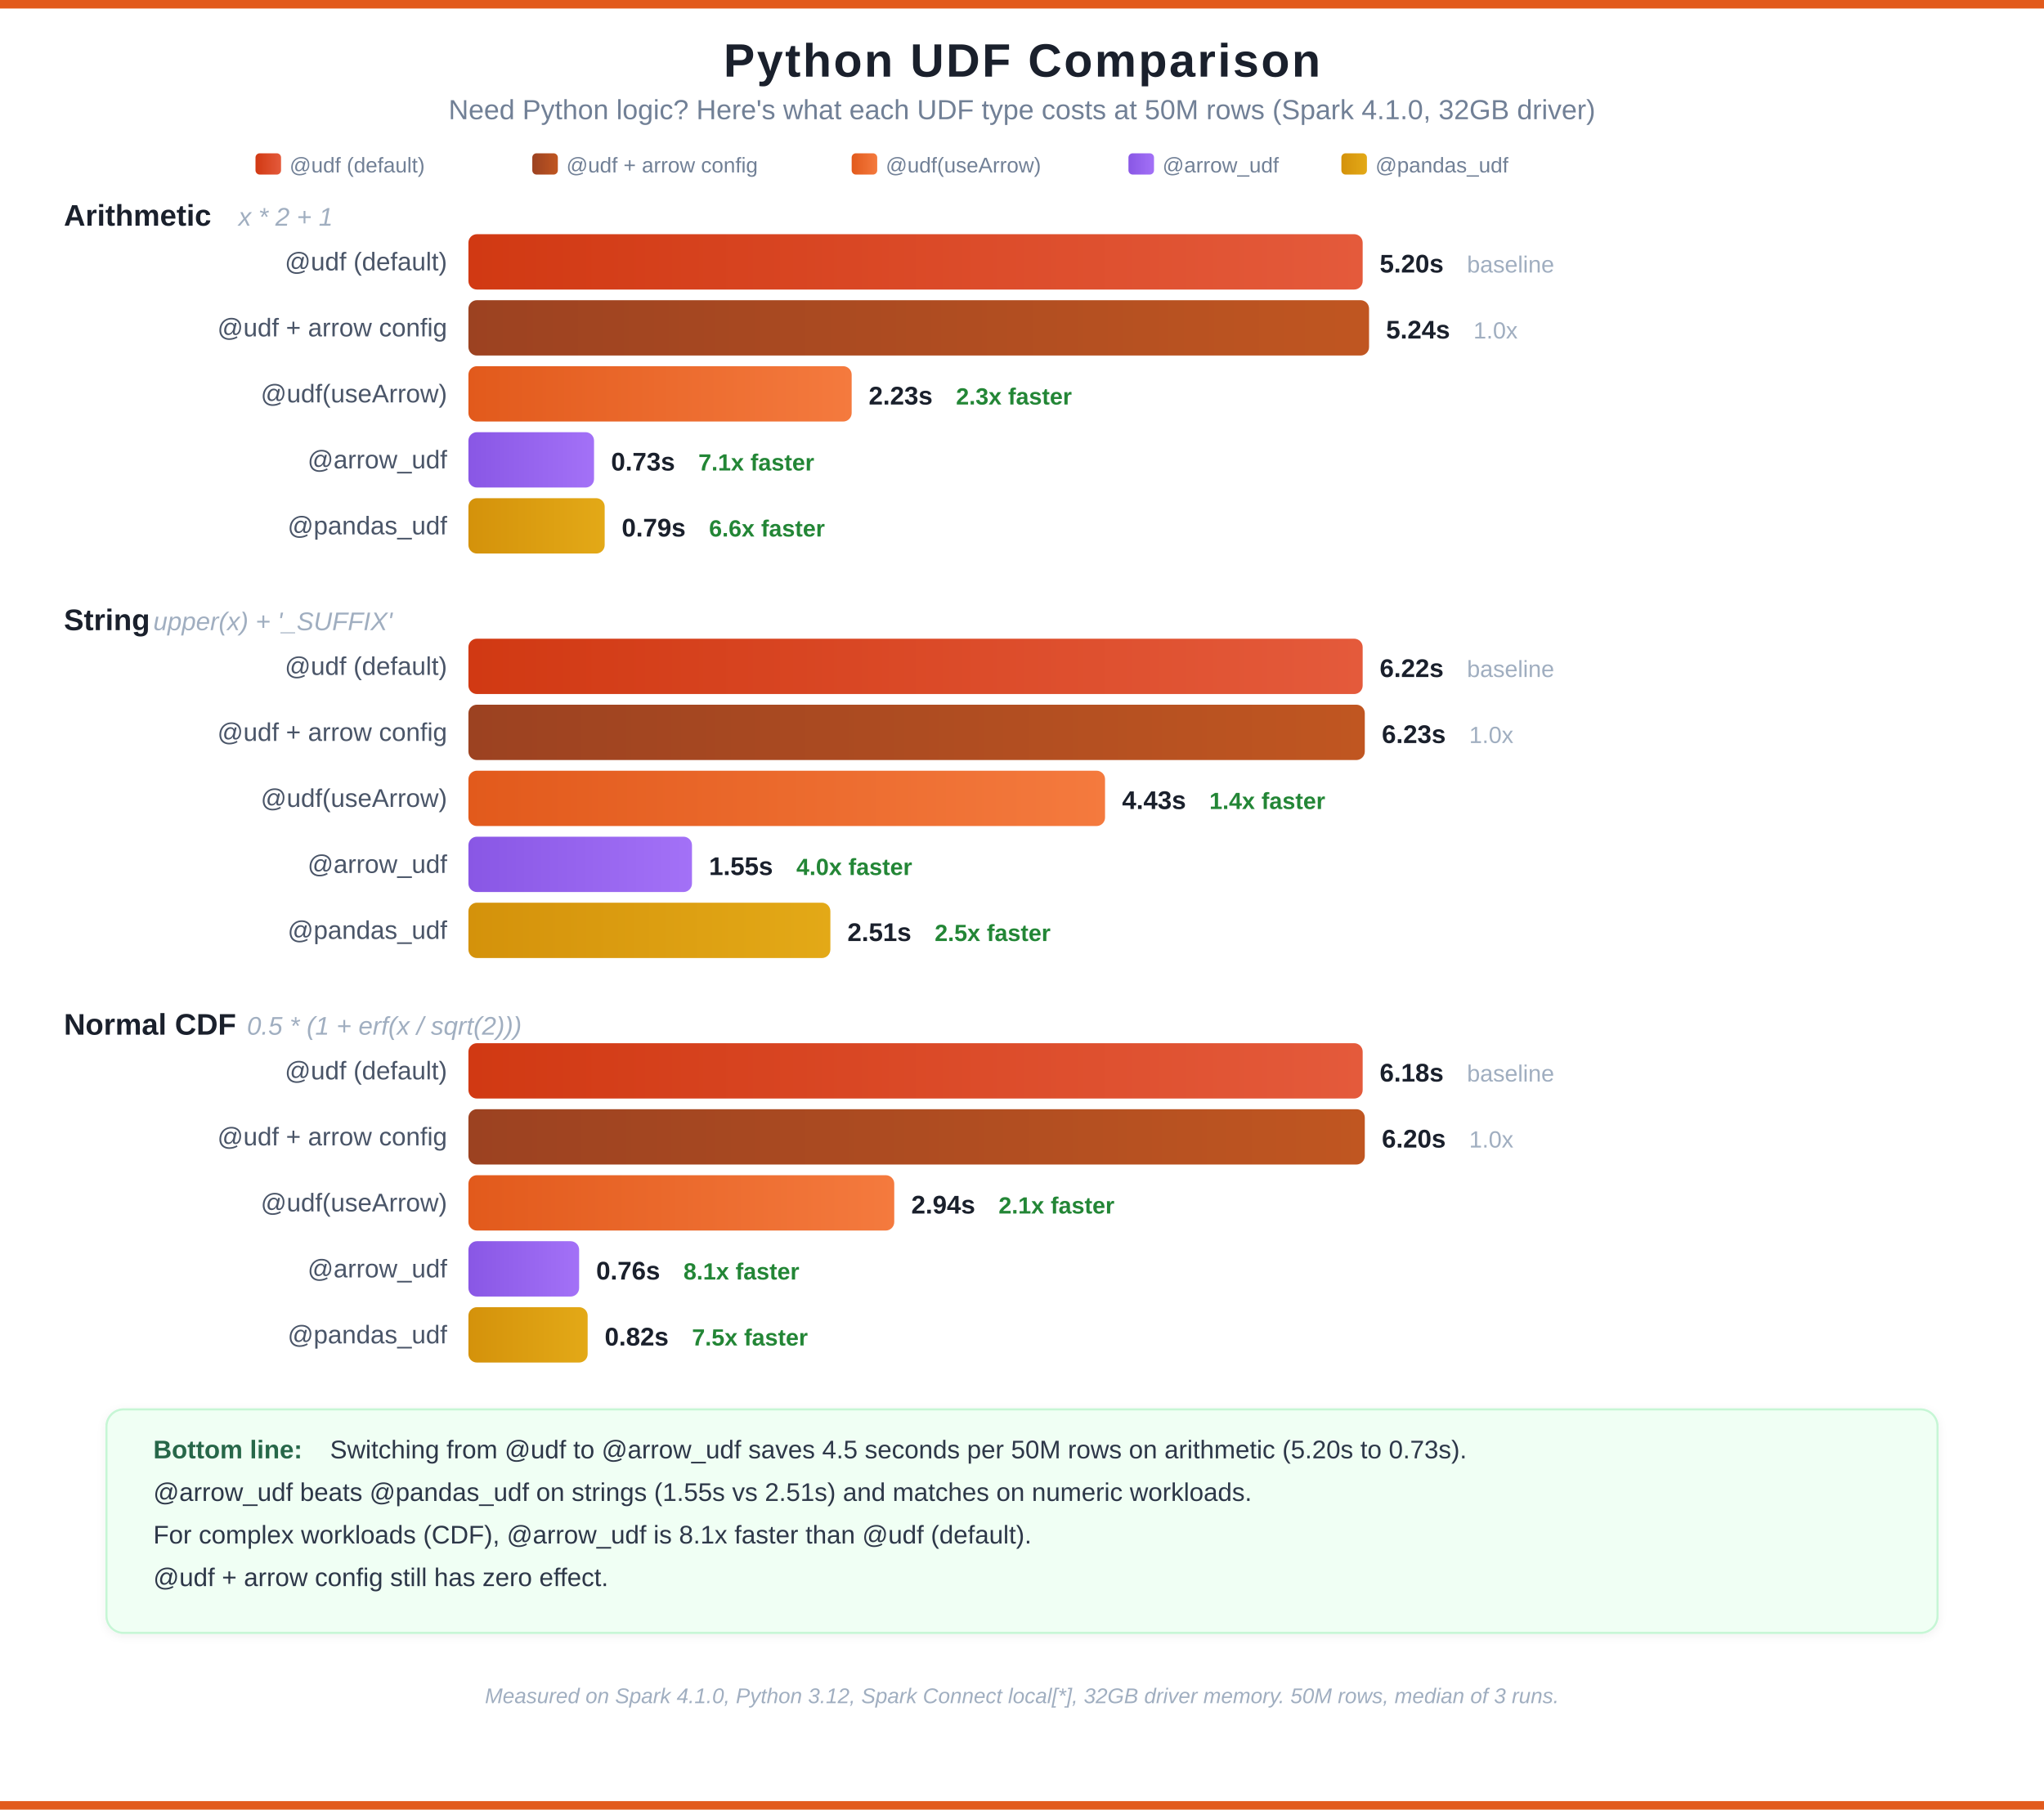
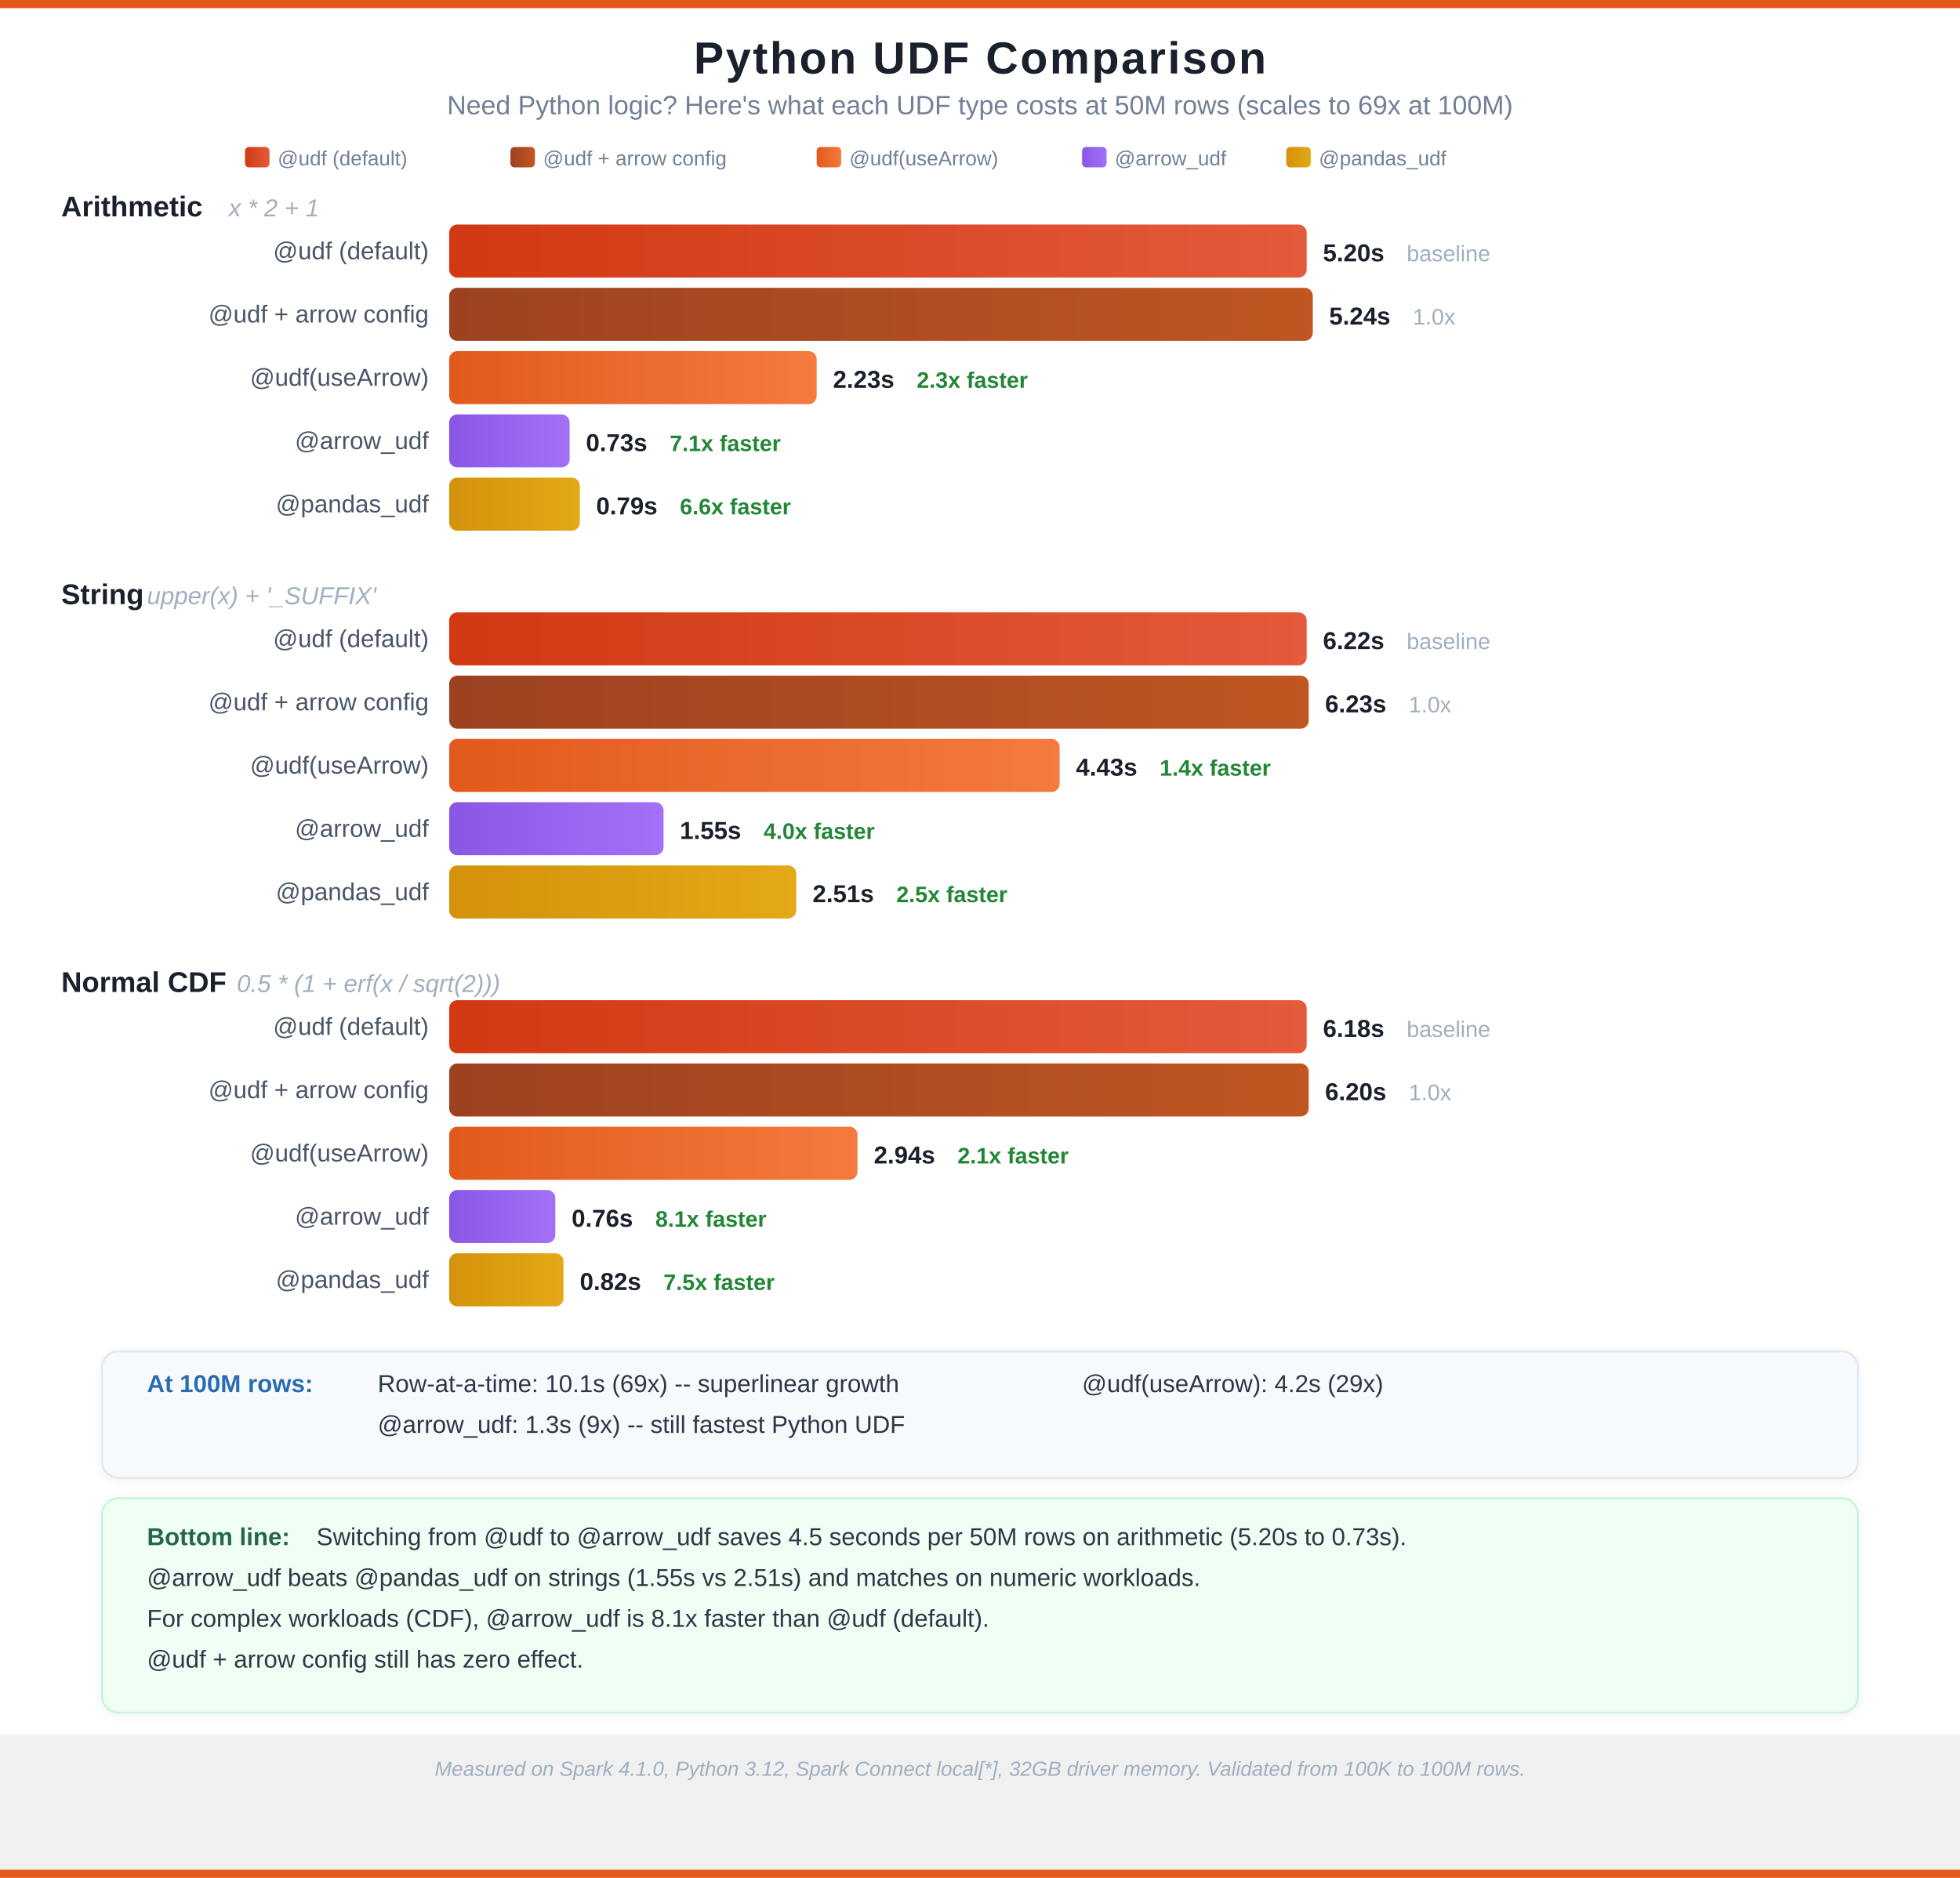
- <svg xmlns="http://www.w3.org/2000/svg" viewBox="0 0 960 850" font-family="'Segoe UI', Arial, Helvetica, sans-serif">
+ <svg xmlns="http://www.w3.org/2000/svg" viewBox="0 0 960 920" font-family="'Segoe UI', Arial, Helvetica, sans-serif">
  <defs>
    <linearGradient id="bar-pickle" x1="0" x2="1" y1="0" y2="0">
      <stop offset="0%" stop-color="#D13913" />
      <stop offset="100%" stop-color="#E45A3B" />
    </linearGradient>
    <linearGradient id="bar-arrowopt" x1="0" x2="1" y1="0" y2="0">
      <stop offset="0%" stop-color="#9C4221" />
      <stop offset="100%" stop-color="#C05621" />
    </linearGradient>
    <linearGradient id="bar-arrow" x1="0" x2="1" y1="0" y2="0">
      <stop offset="0%" stop-color="#E25A1C" />
      <stop offset="100%" stop-color="#F47A3E" />
    </linearGradient>
    <linearGradient id="bar-arrowudf" x1="0" x2="1" y1="0" y2="0">
      <stop offset="0%" stop-color="#8957e5" />
      <stop offset="100%" stop-color="#a371f7" />
    </linearGradient>
    <linearGradient id="bar-pandas" x1="0" x2="1" y1="0" y2="0">
      <stop offset="0%" stop-color="#d4920b" />
      <stop offset="100%" stop-color="#e3a917" />
    </linearGradient>
    <filter id="shadow">
      <feDropShadow dx="0" dy="1" stdDeviation="2" flood-opacity="0.06" />
    </filter>
  </defs>
  <rect width="960" height="850" fill="#FFFFFF" />
  <rect x="0" y="0" width="960" height="4" fill="#E25A1C" />
  <text x="480" y="36" font-size="22" fill="#1A202C" text-anchor="middle" font-weight="bold" letter-spacing="1">Python UDF Comparison</text>
-   <text x="480" y="56" font-size="13" fill="#718096" text-anchor="middle">Need Python logic? Here's what each UDF type costs at 50M rows (Spark 4.1.0, 32GB driver)</text>
+   <text x="480" y="56" font-size="13" fill="#718096" text-anchor="middle">Need Python logic? Here's what each UDF type costs at 50M rows (scales to 69x at 100M)</text>
  <g transform="translate(120, 72)">
    <rect x="0" y="0" width="12" height="10" rx="2" fill="url(#bar-pickle)" />
    <text x="16" y="9" font-size="10" fill="#718096">@udf (default)</text>
    <rect x="130" y="0" width="12" height="10" rx="2" fill="url(#bar-arrowopt)" />
    <text x="146" y="9" font-size="10" fill="#718096">@udf + arrow config</text>
    <rect x="280" y="0" width="12" height="10" rx="2" fill="url(#bar-arrow)" />
    <text x="296" y="9" font-size="10" fill="#718096">@udf(useArrow)</text>
    <rect x="410" y="0" width="12" height="10" rx="2" fill="url(#bar-arrowudf)" />
    <text x="426" y="9" font-size="10" fill="#718096">@arrow_udf</text>
    <rect x="510" y="0" width="12" height="10" rx="2" fill="url(#bar-pandas)" />
    <text x="526" y="9" font-size="10" fill="#718096">@pandas_udf</text>
  </g>
  <g transform="translate(0, 92)">
    <text x="30" y="14" font-size="14" fill="#1A202C" font-weight="bold">Arithmetic</text>
    <text x="112" y="14" font-size="12" fill="#A0AEC0" font-style="italic">x * 2 + 1</text>
    <text x="210" y="35" font-size="12" fill="#4A5568" text-anchor="end">@udf (default)</text>
    <rect x="220" y="18" width="420" height="26" rx="4" fill="url(#bar-pickle)" />
    <text x="648" y="36" font-size="12" fill="#1A202C" font-weight="bold">5.20s</text>
    <text x="689" y="36" font-size="11" fill="#A0AEC0">baseline</text>
    <text x="210" y="66" font-size="12" fill="#4A5568" text-anchor="end">@udf + arrow config</text>
    <rect x="220" y="49" width="423" height="26" rx="4" fill="url(#bar-arrowopt)" />
    <text x="651" y="67" font-size="12" fill="#1A202C" font-weight="bold">5.24s</text>
    <text x="692" y="67" font-size="11" fill="#A0AEC0">1.0x</text>
    <text x="210" y="97" font-size="12" fill="#4A5568" text-anchor="end">@udf(useArrow)</text>
    <rect x="220" y="80" width="180" height="26" rx="4" fill="url(#bar-arrow)" />
    <text x="408" y="98" font-size="12" fill="#1A202C" font-weight="bold">2.23s</text>
    <text x="449" y="98" font-size="11" fill="#238636" font-weight="bold">2.3x faster</text>
    <text x="210" y="128" font-size="12" fill="#4A5568" text-anchor="end">@arrow_udf</text>
    <rect x="220" y="111" width="59" height="26" rx="4" fill="url(#bar-arrowudf)" />
    <text x="287" y="129" font-size="12" fill="#1A202C" font-weight="bold">0.73s</text>
    <text x="328" y="129" font-size="11" fill="#238636" font-weight="bold">7.1x faster</text>
    <text x="210" y="159" font-size="12" fill="#4A5568" text-anchor="end">@pandas_udf</text>
    <rect x="220" y="142" width="64" height="26" rx="4" fill="url(#bar-pandas)" />
    <text x="292" y="160" font-size="12" fill="#1A202C" font-weight="bold">0.79s</text>
    <text x="333" y="160" font-size="11" fill="#238636" font-weight="bold">6.6x faster</text>
  </g>
  <g transform="translate(0, 282)">
    <text x="30" y="14" font-size="14" fill="#1A202C" font-weight="bold">String</text>
    <text x="72" y="14" font-size="12" fill="#A0AEC0" font-style="italic">upper(x) + '_SUFFIX'</text>
    <text x="210" y="35" font-size="12" fill="#4A5568" text-anchor="end">@udf (default)</text>
    <rect x="220" y="18" width="420" height="26" rx="4" fill="url(#bar-pickle)" />
    <text x="648" y="36" font-size="12" fill="#1A202C" font-weight="bold">6.22s</text>
    <text x="689" y="36" font-size="11" fill="#A0AEC0">baseline</text>
    <text x="210" y="66" font-size="12" fill="#4A5568" text-anchor="end">@udf + arrow config</text>
    <rect x="220" y="49" width="421" height="26" rx="4" fill="url(#bar-arrowopt)" />
    <text x="649" y="67" font-size="12" fill="#1A202C" font-weight="bold">6.23s</text>
    <text x="690" y="67" font-size="11" fill="#A0AEC0">1.0x</text>
    <text x="210" y="97" font-size="12" fill="#4A5568" text-anchor="end">@udf(useArrow)</text>
    <rect x="220" y="80" width="299" height="26" rx="4" fill="url(#bar-arrow)" />
    <text x="527" y="98" font-size="12" fill="#1A202C" font-weight="bold">4.43s</text>
    <text x="568" y="98" font-size="11" fill="#238636" font-weight="bold">1.4x faster</text>
    <text x="210" y="128" font-size="12" fill="#4A5568" text-anchor="end">@arrow_udf</text>
    <rect x="220" y="111" width="105" height="26" rx="4" fill="url(#bar-arrowudf)" />
    <text x="333" y="129" font-size="12" fill="#1A202C" font-weight="bold">1.55s</text>
    <text x="374" y="129" font-size="11" fill="#238636" font-weight="bold">4.0x faster</text>
    <text x="210" y="159" font-size="12" fill="#4A5568" text-anchor="end">@pandas_udf</text>
    <rect x="220" y="142" width="170" height="26" rx="4" fill="url(#bar-pandas)" />
    <text x="398" y="160" font-size="12" fill="#1A202C" font-weight="bold">2.51s</text>
    <text x="439" y="160" font-size="11" fill="#238636" font-weight="bold">2.5x faster</text>
  </g>
  <g transform="translate(0, 472)">
    <text x="30" y="14" font-size="14" fill="#1A202C" font-weight="bold">Normal CDF</text>
    <text x="116" y="14" font-size="12" fill="#A0AEC0" font-style="italic">0.5 * (1 + erf(x / sqrt(2)))</text>
    <text x="210" y="35" font-size="12" fill="#4A5568" text-anchor="end">@udf (default)</text>
    <rect x="220" y="18" width="420" height="26" rx="4" fill="url(#bar-pickle)" />
    <text x="648" y="36" font-size="12" fill="#1A202C" font-weight="bold">6.18s</text>
    <text x="689" y="36" font-size="11" fill="#A0AEC0">baseline</text>
    <text x="210" y="66" font-size="12" fill="#4A5568" text-anchor="end">@udf + arrow config</text>
    <rect x="220" y="49" width="421" height="26" rx="4" fill="url(#bar-arrowopt)" />
    <text x="649" y="67" font-size="12" fill="#1A202C" font-weight="bold">6.20s</text>
    <text x="690" y="67" font-size="11" fill="#A0AEC0">1.0x</text>
    <text x="210" y="97" font-size="12" fill="#4A5568" text-anchor="end">@udf(useArrow)</text>
    <rect x="220" y="80" width="200" height="26" rx="4" fill="url(#bar-arrow)" />
    <text x="428" y="98" font-size="12" fill="#1A202C" font-weight="bold">2.94s</text>
    <text x="469" y="98" font-size="11" fill="#238636" font-weight="bold">2.1x faster</text>
    <text x="210" y="128" font-size="12" fill="#4A5568" text-anchor="end">@arrow_udf</text>
    <rect x="220" y="111" width="52" height="26" rx="4" fill="url(#bar-arrowudf)" />
    <text x="280" y="129" font-size="12" fill="#1A202C" font-weight="bold">0.76s</text>
    <text x="321" y="129" font-size="11" fill="#238636" font-weight="bold">8.1x faster</text>
    <text x="210" y="159" font-size="12" fill="#4A5568" text-anchor="end">@pandas_udf</text>
    <rect x="220" y="142" width="56" height="26" rx="4" fill="url(#bar-pandas)" />
    <text x="284" y="160" font-size="12" fill="#1A202C" font-weight="bold">0.82s</text>
    <text x="325" y="160" font-size="11" fill="#238636" font-weight="bold">7.5x faster</text>
  </g>
-   <rect x="50" y="662" width="860" height="105" rx="8" fill="#F0FFF4" stroke="#C6F6D5" filter="url(#shadow)" />
-   <text x="72" y="685" font-size="12" fill="#276749" font-weight="bold">Bottom line:</text>
-   <text x="155" y="685" font-size="12" fill="#2D3748">Switching from @udf to @arrow_udf saves 4.5 seconds per 50M rows on arithmetic (5.20s to 0.73s).</text>
-   <text x="72" y="705" font-size="12" fill="#2D3748">@arrow_udf beats @pandas_udf on strings (1.55s vs 2.51s) and matches on numeric workloads.</text>
-   <text x="72" y="725" font-size="12" fill="#2D3748">For complex workloads (CDF), @arrow_udf is 8.1x faster than @udf (default).</text>
-   <text x="72" y="745" font-size="12" fill="#2D3748">@udf + arrow config still has zero effect.</text>
-   <text x="480" y="800" font-size="10" fill="#A0AEC0" text-anchor="middle" font-style="italic">Measured on Spark 4.1.0, Python 3.12, Spark Connect local[*], 32GB driver memory. 50M rows, median of 3 runs.</text>
-   <rect x="0" y="846" width="960" height="4" fill="#E25A1C" />
+   <rect x="50" y="662" width="860" height="62" rx="8" fill="#F7FAFC" stroke="#E2E8F0" filter="url(#shadow)" />
+   <text x="72" y="682" font-size="12" fill="#2B6CB0" font-weight="bold">At 100M rows:</text>
+   <text x="185" y="682" font-size="12" fill="#2D3748">Row-at-a-time: 10.1s (69x) -- superlinear growth</text>
+   <text x="530" y="682" font-size="12" fill="#2D3748">@udf(useArrow): 4.2s (29x)</text>
+   <text x="185" y="702" font-size="12" fill="#2D3748">@arrow_udf: 1.3s (9x) -- still fastest Python UDF</text>
+   <rect x="50" y="734" width="860" height="105" rx="8" fill="#F0FFF4" stroke="#C6F6D5" filter="url(#shadow)" />
+   <text x="72" y="757" font-size="12" fill="#276749" font-weight="bold">Bottom line:</text>
+   <text x="155" y="757" font-size="12" fill="#2D3748">Switching from @udf to @arrow_udf saves 4.5 seconds per 50M rows on arithmetic (5.20s to 0.73s).</text>
+   <text x="72" y="777" font-size="12" fill="#2D3748">@arrow_udf beats @pandas_udf on strings (1.55s vs 2.51s) and matches on numeric workloads.</text>
+   <text x="72" y="797" font-size="12" fill="#2D3748">For complex workloads (CDF), @arrow_udf is 8.1x faster than @udf (default).</text>
+   <text x="72" y="817" font-size="12" fill="#2D3748">@udf + arrow config still has zero effect.</text>
+   <text x="480" y="870" font-size="10" fill="#A0AEC0" text-anchor="middle" font-style="italic">Measured on Spark 4.1.0, Python 3.12, Spark Connect local[*], 32GB driver memory. Validated from 100K to 100M rows.</text>
+   <rect x="0" y="916" width="960" height="4" fill="#E25A1C" />
</svg>
